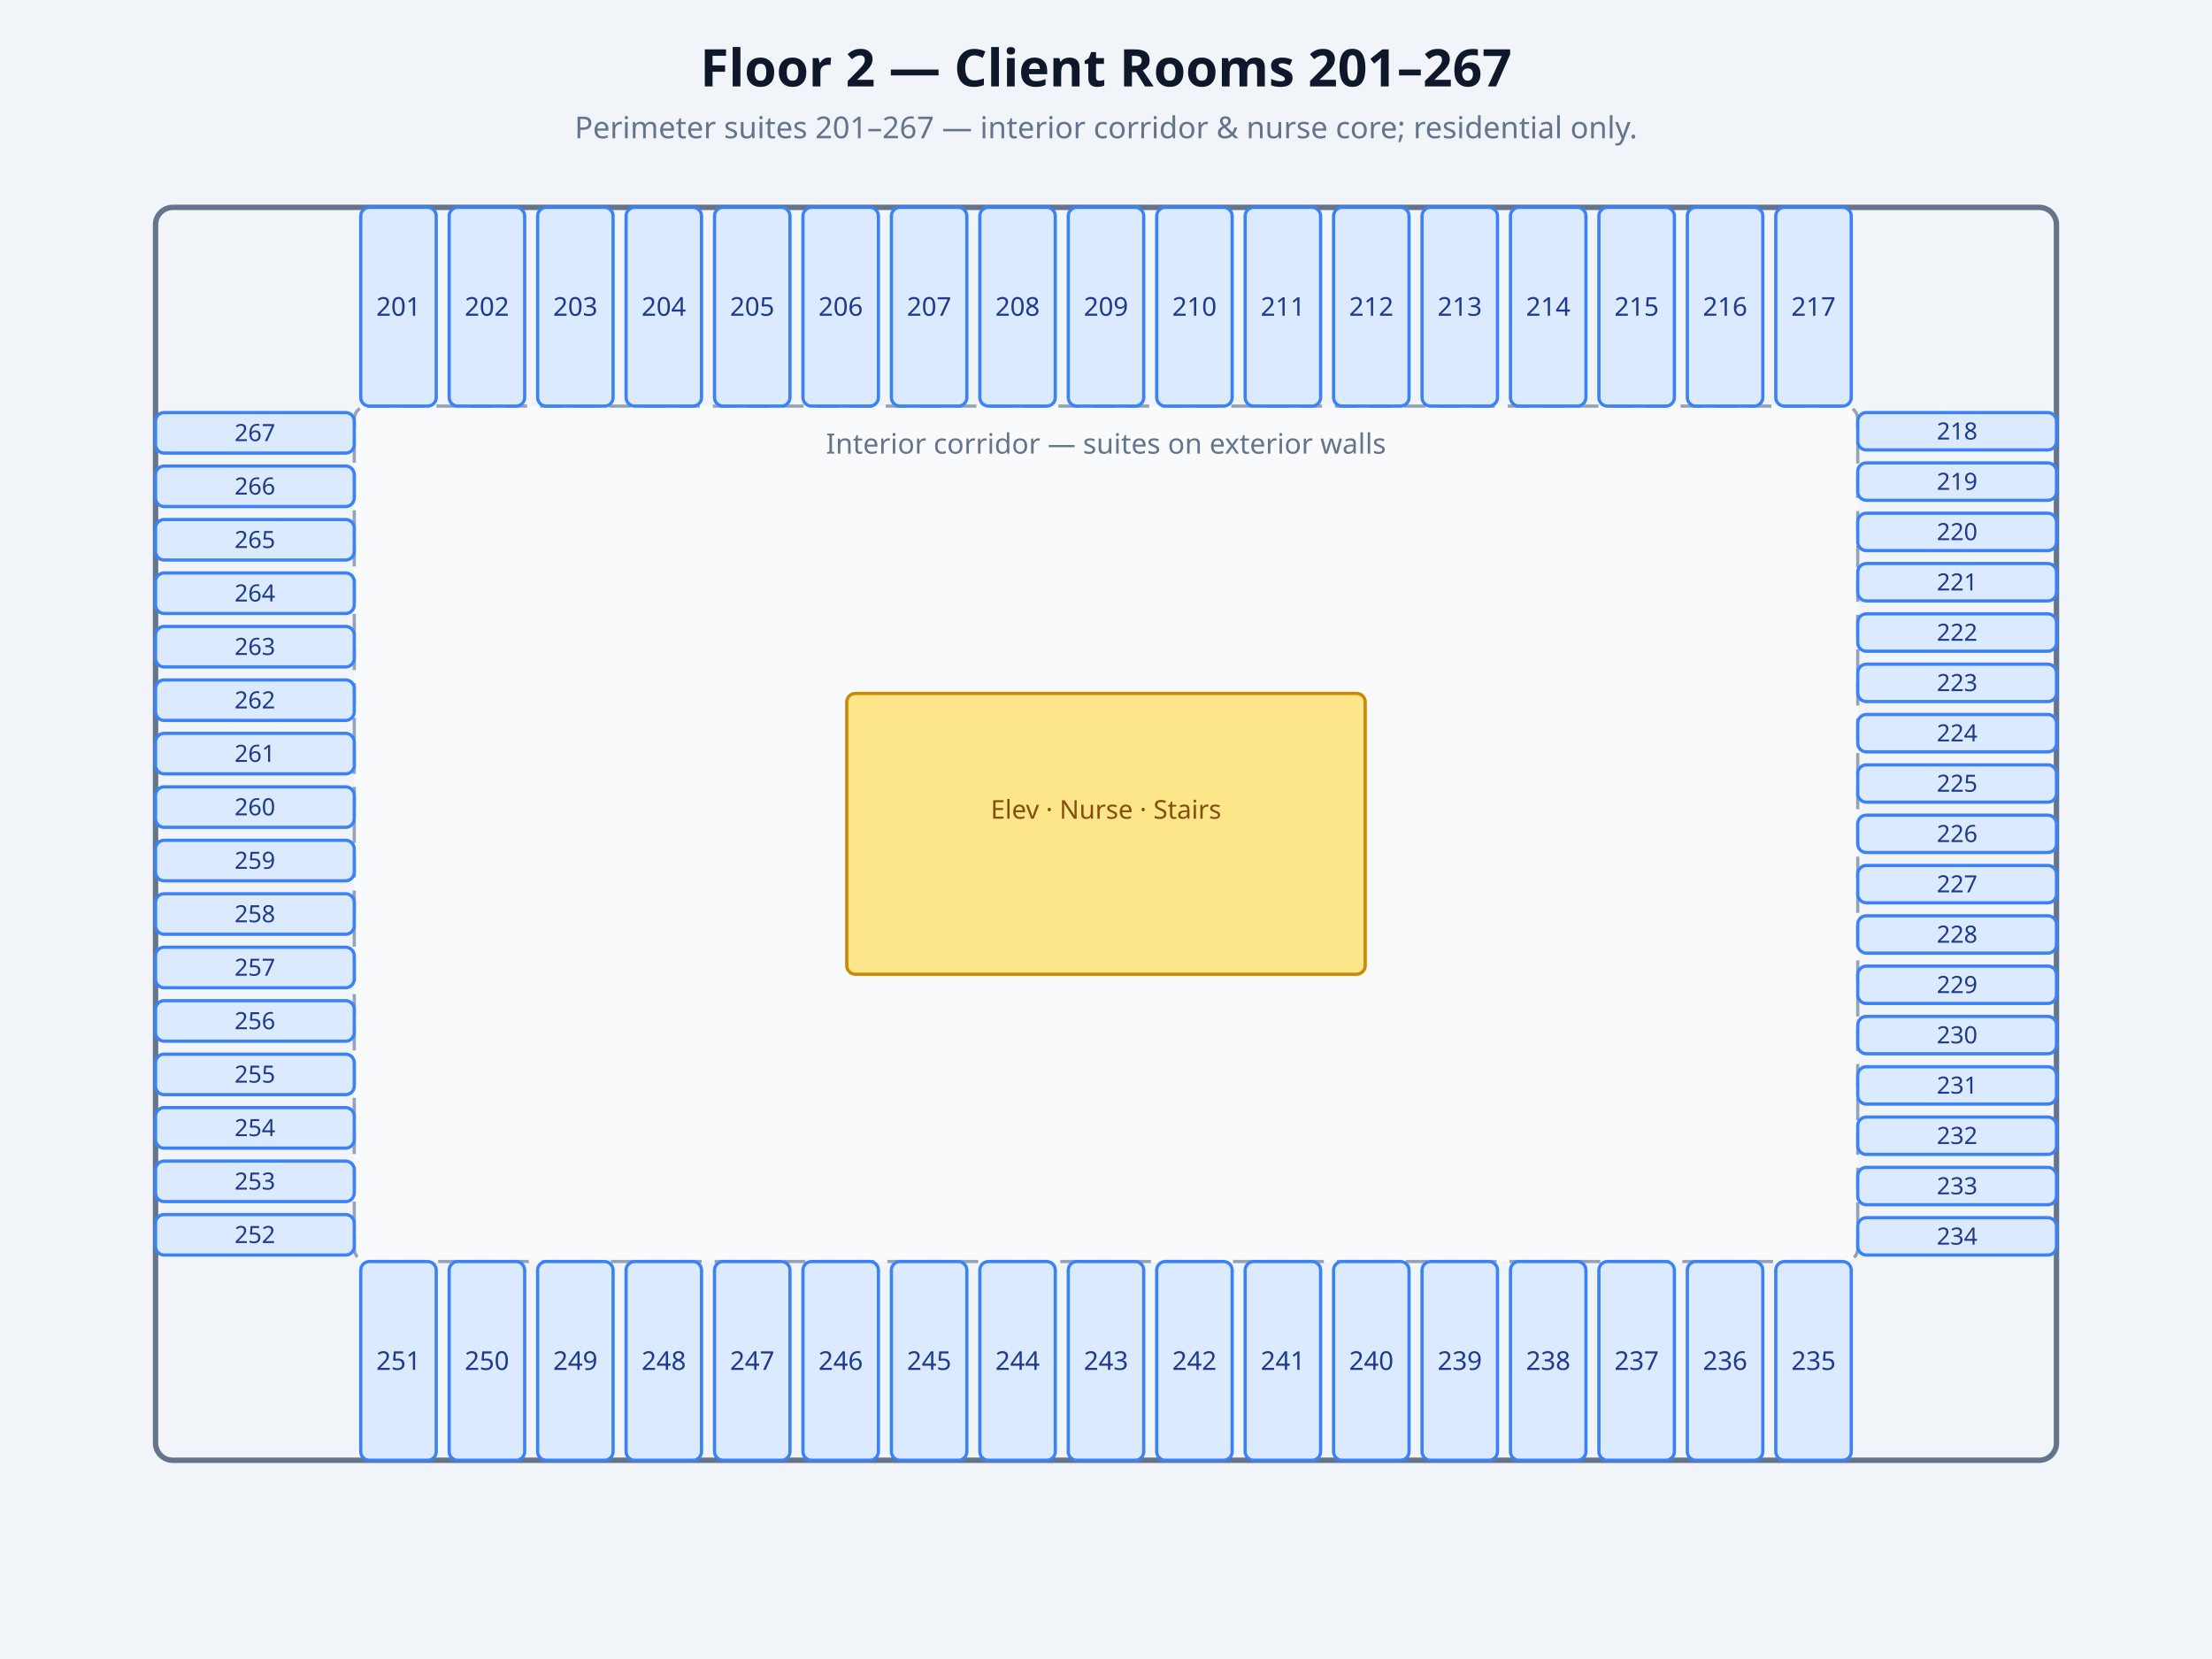
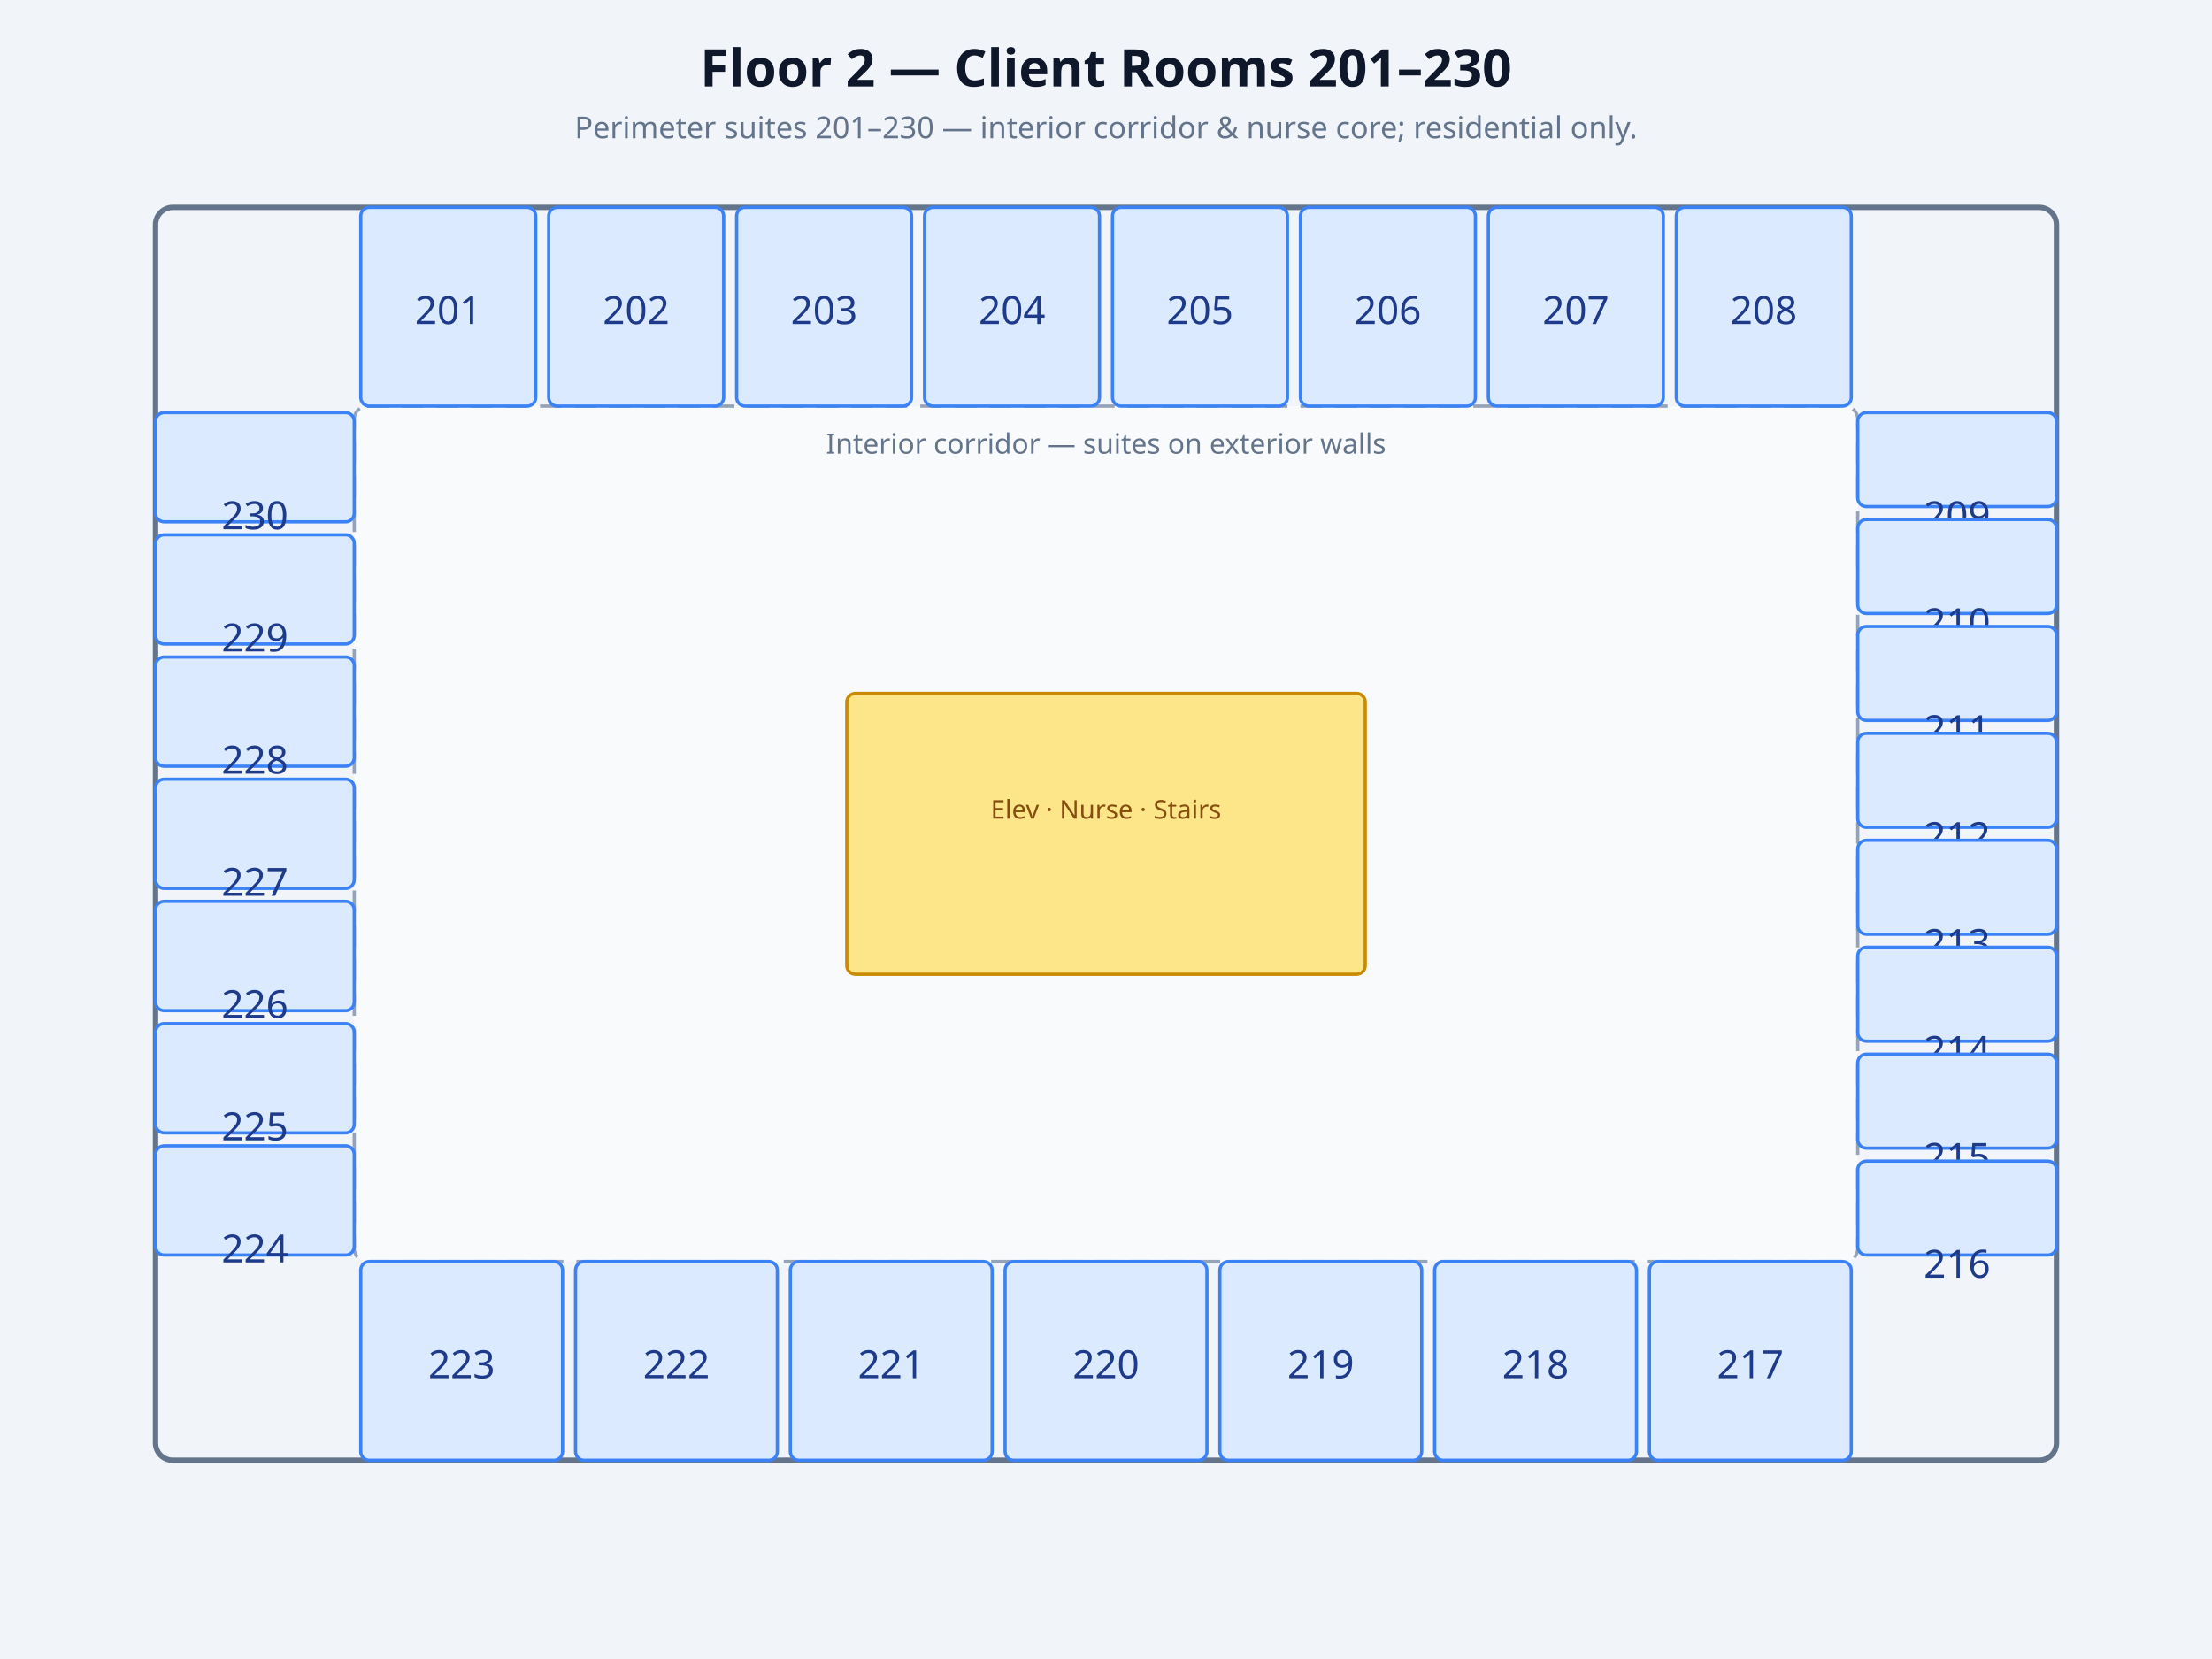
<svg xmlns="http://www.w3.org/2000/svg" viewBox="0 0 1024 768" width="1024" height="768">
  <rect width="1024" height="768" fill="#f1f5f9" />
-   <text x="512" y="40" text-anchor="middle" font-family="Segoe UI,sans-serif" font-size="24" font-weight="600" fill="#0f172a">Floor 2 — Client Rooms 201–267</text>
-   <text x="512" y="64" text-anchor="middle" font-family="Segoe UI,sans-serif" font-size="14" fill="#64748b">Perimeter suites 201–267 — interior corridor &amp; nurse core; residential only.</text>
+   <text x="512" y="40" text-anchor="middle" font-family="Segoe UI,sans-serif" font-size="24" font-weight="600" fill="#0f172a">Floor 2 — Client Rooms 201–230</text>
+   <text x="512" y="64" text-anchor="middle" font-family="Segoe UI,sans-serif" font-size="14" fill="#64748b">Perimeter suites 201–230 — interior corridor &amp; nurse core; residential only.</text>
  <rect x="72" y="96" width="880" height="580" rx="8" fill="none" stroke="#64748b" stroke-width="2.5" />
  <rect x="164" y="188" width="696" height="396" rx="6" fill="#f8fafc" stroke="#94a3b8" stroke-width="1.5" stroke-dasharray="10 6" />
  <text x="512" y="210" text-anchor="middle" font-family="Segoe UI,sans-serif" font-size="13" fill="#64748b">Interior corridor — suites on exterior walls</text>
  <rect x="392" y="321" width="240" height="130" rx="4" fill="#fde68a" stroke="#ca8a04" stroke-width="1.5" />
  <text x="512" y="379" text-anchor="middle" font-family="Segoe UI,sans-serif" font-size="12" fill="#854d0e">Elev · Nurse · Stairs</text>
-   <rect id="room_201" x="167" y="96" width="34.941" height="92" rx="4" fill="#dbeafe" stroke="#3b82f6" stroke-width="1.5" />
-   <text x="184.471" y="142" text-anchor="middle" dominant-baseline="middle" font-family="Segoe UI,sans-serif" font-size="12" fill="#1e3a8a">201</text>
-   <rect id="room_202" x="207.941" y="96" width="34.941" height="92" rx="4" fill="#dbeafe" stroke="#3b82f6" stroke-width="1.5" />
-   <text x="225.412" y="142" text-anchor="middle" dominant-baseline="middle" font-family="Segoe UI,sans-serif" font-size="12" fill="#1e3a8a">202</text>
-   <rect id="room_203" x="248.882" y="96" width="34.941" height="92" rx="4" fill="#dbeafe" stroke="#3b82f6" stroke-width="1.5" />
-   <text x="266.353" y="142" text-anchor="middle" dominant-baseline="middle" font-family="Segoe UI,sans-serif" font-size="12" fill="#1e3a8a">203</text>
-   <rect id="room_204" x="289.824" y="96" width="34.941" height="92" rx="4" fill="#dbeafe" stroke="#3b82f6" stroke-width="1.5" />
-   <text x="307.294" y="142" text-anchor="middle" dominant-baseline="middle" font-family="Segoe UI,sans-serif" font-size="12" fill="#1e3a8a">204</text>
-   <rect id="room_205" x="330.765" y="96" width="34.941" height="92" rx="4" fill="#dbeafe" stroke="#3b82f6" stroke-width="1.5" />
-   <text x="348.235" y="142" text-anchor="middle" dominant-baseline="middle" font-family="Segoe UI,sans-serif" font-size="12" fill="#1e3a8a">205</text>
-   <rect id="room_206" x="371.706" y="96" width="34.941" height="92" rx="4" fill="#dbeafe" stroke="#3b82f6" stroke-width="1.5" />
-   <text x="389.176" y="142" text-anchor="middle" dominant-baseline="middle" font-family="Segoe UI,sans-serif" font-size="12" fill="#1e3a8a">206</text>
-   <rect id="room_207" x="412.647" y="96" width="34.941" height="92" rx="4" fill="#dbeafe" stroke="#3b82f6" stroke-width="1.5" />
-   <text x="430.118" y="142" text-anchor="middle" dominant-baseline="middle" font-family="Segoe UI,sans-serif" font-size="12" fill="#1e3a8a">207</text>
-   <rect id="room_208" x="453.588" y="96" width="34.941" height="92" rx="4" fill="#dbeafe" stroke="#3b82f6" stroke-width="1.5" />
-   <text x="471.059" y="142" text-anchor="middle" dominant-baseline="middle" font-family="Segoe UI,sans-serif" font-size="12" fill="#1e3a8a">208</text>
-   <rect id="room_209" x="494.529" y="96" width="34.941" height="92" rx="4" fill="#dbeafe" stroke="#3b82f6" stroke-width="1.5" />
-   <text x="512" y="142" text-anchor="middle" dominant-baseline="middle" font-family="Segoe UI,sans-serif" font-size="12" fill="#1e3a8a">209</text>
-   <rect id="room_210" x="535.471" y="96" width="34.941" height="92" rx="4" fill="#dbeafe" stroke="#3b82f6" stroke-width="1.5" />
-   <text x="552.941" y="142" text-anchor="middle" dominant-baseline="middle" font-family="Segoe UI,sans-serif" font-size="12" fill="#1e3a8a">210</text>
-   <rect id="room_211" x="576.412" y="96" width="34.941" height="92" rx="4" fill="#dbeafe" stroke="#3b82f6" stroke-width="1.5" />
-   <text x="593.882" y="142" text-anchor="middle" dominant-baseline="middle" font-family="Segoe UI,sans-serif" font-size="12" fill="#1e3a8a">211</text>
-   <rect id="room_212" x="617.353" y="96" width="34.941" height="92" rx="4" fill="#dbeafe" stroke="#3b82f6" stroke-width="1.5" />
-   <text x="634.824" y="142" text-anchor="middle" dominant-baseline="middle" font-family="Segoe UI,sans-serif" font-size="12" fill="#1e3a8a">212</text>
-   <rect id="room_213" x="658.294" y="96" width="34.941" height="92" rx="4" fill="#dbeafe" stroke="#3b82f6" stroke-width="1.5" />
-   <text x="675.765" y="142" text-anchor="middle" dominant-baseline="middle" font-family="Segoe UI,sans-serif" font-size="12" fill="#1e3a8a">213</text>
-   <rect id="room_214" x="699.235" y="96" width="34.941" height="92" rx="4" fill="#dbeafe" stroke="#3b82f6" stroke-width="1.5" />
-   <text x="716.706" y="142" text-anchor="middle" dominant-baseline="middle" font-family="Segoe UI,sans-serif" font-size="12" fill="#1e3a8a">214</text>
-   <rect id="room_215" x="740.176" y="96" width="34.941" height="92" rx="4" fill="#dbeafe" stroke="#3b82f6" stroke-width="1.5" />
-   <text x="757.647" y="142" text-anchor="middle" dominant-baseline="middle" font-family="Segoe UI,sans-serif" font-size="12" fill="#1e3a8a">215</text>
-   <rect id="room_216" x="781.118" y="96" width="34.941" height="92" rx="4" fill="#dbeafe" stroke="#3b82f6" stroke-width="1.5" />
-   <text x="798.588" y="142" text-anchor="middle" dominant-baseline="middle" font-family="Segoe UI,sans-serif" font-size="12" fill="#1e3a8a">216</text>
-   <rect id="room_217" x="822.059" y="96" width="34.941" height="92" rx="4" fill="#dbeafe" stroke="#3b82f6" stroke-width="1.5" />
-   <text x="839.529" y="142" text-anchor="middle" dominant-baseline="middle" font-family="Segoe UI,sans-serif" font-size="12" fill="#1e3a8a">217</text>
-   <rect id="room_218" x="860" y="191" width="92" height="17.294" rx="4" fill="#dbeafe" stroke="#3b82f6" stroke-width="1.5" />
-   <text x="906" y="199.647" text-anchor="middle" dominant-baseline="middle" font-family="Segoe UI,sans-serif" font-size="11" fill="#1e3a8a">218</text>
-   <rect id="room_219" x="860" y="214.294" width="92" height="17.294" rx="4" fill="#dbeafe" stroke="#3b82f6" stroke-width="1.5" />
-   <text x="906" y="222.941" text-anchor="middle" dominant-baseline="middle" font-family="Segoe UI,sans-serif" font-size="11" fill="#1e3a8a">219</text>
-   <rect id="room_220" x="860" y="237.588" width="92" height="17.294" rx="4" fill="#dbeafe" stroke="#3b82f6" stroke-width="1.5" />
-   <text x="906" y="246.235" text-anchor="middle" dominant-baseline="middle" font-family="Segoe UI,sans-serif" font-size="11" fill="#1e3a8a">220</text>
-   <rect id="room_221" x="860" y="260.882" width="92" height="17.294" rx="4" fill="#dbeafe" stroke="#3b82f6" stroke-width="1.5" />
-   <text x="906" y="269.529" text-anchor="middle" dominant-baseline="middle" font-family="Segoe UI,sans-serif" font-size="11" fill="#1e3a8a">221</text>
-   <rect id="room_222" x="860" y="284.176" width="92" height="17.294" rx="4" fill="#dbeafe" stroke="#3b82f6" stroke-width="1.5" />
-   <text x="906" y="292.824" text-anchor="middle" dominant-baseline="middle" font-family="Segoe UI,sans-serif" font-size="11" fill="#1e3a8a">222</text>
-   <rect id="room_223" x="860" y="307.471" width="92" height="17.294" rx="4" fill="#dbeafe" stroke="#3b82f6" stroke-width="1.5" />
-   <text x="906" y="316.118" text-anchor="middle" dominant-baseline="middle" font-family="Segoe UI,sans-serif" font-size="11" fill="#1e3a8a">223</text>
-   <rect id="room_224" x="860" y="330.765" width="92" height="17.294" rx="4" fill="#dbeafe" stroke="#3b82f6" stroke-width="1.5" />
-   <text x="906" y="339.412" text-anchor="middle" dominant-baseline="middle" font-family="Segoe UI,sans-serif" font-size="11" fill="#1e3a8a">224</text>
-   <rect id="room_225" x="860" y="354.059" width="92" height="17.294" rx="4" fill="#dbeafe" stroke="#3b82f6" stroke-width="1.5" />
-   <text x="906" y="362.706" text-anchor="middle" dominant-baseline="middle" font-family="Segoe UI,sans-serif" font-size="11" fill="#1e3a8a">225</text>
-   <rect id="room_226" x="860" y="377.353" width="92" height="17.294" rx="4" fill="#dbeafe" stroke="#3b82f6" stroke-width="1.5" />
-   <text x="906" y="386" text-anchor="middle" dominant-baseline="middle" font-family="Segoe UI,sans-serif" font-size="11" fill="#1e3a8a">226</text>
-   <rect id="room_227" x="860" y="400.647" width="92" height="17.294" rx="4" fill="#dbeafe" stroke="#3b82f6" stroke-width="1.5" />
-   <text x="906" y="409.294" text-anchor="middle" dominant-baseline="middle" font-family="Segoe UI,sans-serif" font-size="11" fill="#1e3a8a">227</text>
-   <rect id="room_228" x="860" y="423.941" width="92" height="17.294" rx="4" fill="#dbeafe" stroke="#3b82f6" stroke-width="1.5" />
-   <text x="906" y="432.588" text-anchor="middle" dominant-baseline="middle" font-family="Segoe UI,sans-serif" font-size="11" fill="#1e3a8a">228</text>
-   <rect id="room_229" x="860" y="447.235" width="92" height="17.294" rx="4" fill="#dbeafe" stroke="#3b82f6" stroke-width="1.5" />
-   <text x="906" y="455.882" text-anchor="middle" dominant-baseline="middle" font-family="Segoe UI,sans-serif" font-size="11" fill="#1e3a8a">229</text>
-   <rect id="room_230" x="860" y="470.529" width="92" height="17.294" rx="4" fill="#dbeafe" stroke="#3b82f6" stroke-width="1.5" />
-   <text x="906" y="479.176" text-anchor="middle" dominant-baseline="middle" font-family="Segoe UI,sans-serif" font-size="11" fill="#1e3a8a">230</text>
-   <rect id="room_231" x="860" y="493.824" width="92" height="17.294" rx="4" fill="#dbeafe" stroke="#3b82f6" stroke-width="1.5" />
-   <text x="906" y="502.471" text-anchor="middle" dominant-baseline="middle" font-family="Segoe UI,sans-serif" font-size="11" fill="#1e3a8a">231</text>
-   <rect id="room_232" x="860" y="517.118" width="92" height="17.294" rx="4" fill="#dbeafe" stroke="#3b82f6" stroke-width="1.5" />
-   <text x="906" y="525.765" text-anchor="middle" dominant-baseline="middle" font-family="Segoe UI,sans-serif" font-size="11" fill="#1e3a8a">232</text>
-   <rect id="room_233" x="860" y="540.412" width="92" height="17.294" rx="4" fill="#dbeafe" stroke="#3b82f6" stroke-width="1.5" />
-   <text x="906" y="549.059" text-anchor="middle" dominant-baseline="middle" font-family="Segoe UI,sans-serif" font-size="11" fill="#1e3a8a">233</text>
-   <rect id="room_234" x="860" y="563.706" width="92" height="17.294" rx="4" fill="#dbeafe" stroke="#3b82f6" stroke-width="1.5" />
-   <text x="906" y="572.353" text-anchor="middle" dominant-baseline="middle" font-family="Segoe UI,sans-serif" font-size="11" fill="#1e3a8a">234</text>
-   <rect id="room_235" x="822.059" y="584" width="34.941" height="92" rx="4" fill="#dbeafe" stroke="#3b82f6" stroke-width="1.5" />
-   <text x="839.529" y="630" text-anchor="middle" dominant-baseline="middle" font-family="Segoe UI,sans-serif" font-size="12" fill="#1e3a8a">235</text>
-   <rect id="room_236" x="781.118" y="584" width="34.941" height="92" rx="4" fill="#dbeafe" stroke="#3b82f6" stroke-width="1.5" />
-   <text x="798.588" y="630" text-anchor="middle" dominant-baseline="middle" font-family="Segoe UI,sans-serif" font-size="12" fill="#1e3a8a">236</text>
-   <rect id="room_237" x="740.176" y="584" width="34.941" height="92" rx="4" fill="#dbeafe" stroke="#3b82f6" stroke-width="1.5" />
-   <text x="757.647" y="630" text-anchor="middle" dominant-baseline="middle" font-family="Segoe UI,sans-serif" font-size="12" fill="#1e3a8a">237</text>
-   <rect id="room_238" x="699.235" y="584" width="34.941" height="92" rx="4" fill="#dbeafe" stroke="#3b82f6" stroke-width="1.5" />
-   <text x="716.706" y="630" text-anchor="middle" dominant-baseline="middle" font-family="Segoe UI,sans-serif" font-size="12" fill="#1e3a8a">238</text>
-   <rect id="room_239" x="658.294" y="584" width="34.941" height="92" rx="4" fill="#dbeafe" stroke="#3b82f6" stroke-width="1.5" />
-   <text x="675.765" y="630" text-anchor="middle" dominant-baseline="middle" font-family="Segoe UI,sans-serif" font-size="12" fill="#1e3a8a">239</text>
-   <rect id="room_240" x="617.353" y="584" width="34.941" height="92" rx="4" fill="#dbeafe" stroke="#3b82f6" stroke-width="1.5" />
-   <text x="634.824" y="630" text-anchor="middle" dominant-baseline="middle" font-family="Segoe UI,sans-serif" font-size="12" fill="#1e3a8a">240</text>
-   <rect id="room_241" x="576.412" y="584" width="34.941" height="92" rx="4" fill="#dbeafe" stroke="#3b82f6" stroke-width="1.5" />
-   <text x="593.882" y="630" text-anchor="middle" dominant-baseline="middle" font-family="Segoe UI,sans-serif" font-size="12" fill="#1e3a8a">241</text>
-   <rect id="room_242" x="535.471" y="584" width="34.941" height="92" rx="4" fill="#dbeafe" stroke="#3b82f6" stroke-width="1.5" />
-   <text x="552.941" y="630" text-anchor="middle" dominant-baseline="middle" font-family="Segoe UI,sans-serif" font-size="12" fill="#1e3a8a">242</text>
-   <rect id="room_243" x="494.529" y="584" width="34.941" height="92" rx="4" fill="#dbeafe" stroke="#3b82f6" stroke-width="1.5" />
-   <text x="512" y="630" text-anchor="middle" dominant-baseline="middle" font-family="Segoe UI,sans-serif" font-size="12" fill="#1e3a8a">243</text>
-   <rect id="room_244" x="453.588" y="584" width="34.941" height="92" rx="4" fill="#dbeafe" stroke="#3b82f6" stroke-width="1.5" />
-   <text x="471.059" y="630" text-anchor="middle" dominant-baseline="middle" font-family="Segoe UI,sans-serif" font-size="12" fill="#1e3a8a">244</text>
-   <rect id="room_245" x="412.647" y="584" width="34.941" height="92" rx="4" fill="#dbeafe" stroke="#3b82f6" stroke-width="1.5" />
-   <text x="430.118" y="630" text-anchor="middle" dominant-baseline="middle" font-family="Segoe UI,sans-serif" font-size="12" fill="#1e3a8a">245</text>
-   <rect id="room_246" x="371.706" y="584" width="34.941" height="92" rx="4" fill="#dbeafe" stroke="#3b82f6" stroke-width="1.5" />
-   <text x="389.176" y="630" text-anchor="middle" dominant-baseline="middle" font-family="Segoe UI,sans-serif" font-size="12" fill="#1e3a8a">246</text>
-   <rect id="room_247" x="330.765" y="584" width="34.941" height="92" rx="4" fill="#dbeafe" stroke="#3b82f6" stroke-width="1.5" />
-   <text x="348.235" y="630" text-anchor="middle" dominant-baseline="middle" font-family="Segoe UI,sans-serif" font-size="12" fill="#1e3a8a">247</text>
-   <rect id="room_248" x="289.824" y="584" width="34.941" height="92" rx="4" fill="#dbeafe" stroke="#3b82f6" stroke-width="1.5" />
-   <text x="307.294" y="630" text-anchor="middle" dominant-baseline="middle" font-family="Segoe UI,sans-serif" font-size="12" fill="#1e3a8a">248</text>
-   <rect id="room_249" x="248.882" y="584" width="34.941" height="92" rx="4" fill="#dbeafe" stroke="#3b82f6" stroke-width="1.5" />
-   <text x="266.353" y="630" text-anchor="middle" dominant-baseline="middle" font-family="Segoe UI,sans-serif" font-size="12" fill="#1e3a8a">249</text>
-   <rect id="room_250" x="207.941" y="584" width="34.941" height="92" rx="4" fill="#dbeafe" stroke="#3b82f6" stroke-width="1.5" />
-   <text x="225.412" y="630" text-anchor="middle" dominant-baseline="middle" font-family="Segoe UI,sans-serif" font-size="12" fill="#1e3a8a">250</text>
-   <rect id="room_251" x="167" y="584" width="34.941" height="92" rx="4" fill="#dbeafe" stroke="#3b82f6" stroke-width="1.5" />
-   <text x="184.471" y="630" text-anchor="middle" dominant-baseline="middle" font-family="Segoe UI,sans-serif" font-size="12" fill="#1e3a8a">251</text>
-   <rect id="room_252" x="72" y="562.25" width="92" height="18.75" rx="4" fill="#dbeafe" stroke="#3b82f6" stroke-width="1.5" />
-   <text x="118" y="571.625" text-anchor="middle" dominant-baseline="middle" font-family="Segoe UI,sans-serif" font-size="11" fill="#1e3a8a">252</text>
-   <rect id="room_253" x="72" y="537.5" width="92" height="18.75" rx="4" fill="#dbeafe" stroke="#3b82f6" stroke-width="1.5" />
-   <text x="118" y="546.875" text-anchor="middle" dominant-baseline="middle" font-family="Segoe UI,sans-serif" font-size="11" fill="#1e3a8a">253</text>
-   <rect id="room_254" x="72" y="512.75" width="92" height="18.75" rx="4" fill="#dbeafe" stroke="#3b82f6" stroke-width="1.5" />
-   <text x="118" y="522.125" text-anchor="middle" dominant-baseline="middle" font-family="Segoe UI,sans-serif" font-size="11" fill="#1e3a8a">254</text>
-   <rect id="room_255" x="72" y="488" width="92" height="18.75" rx="4" fill="#dbeafe" stroke="#3b82f6" stroke-width="1.5" />
-   <text x="118" y="497.375" text-anchor="middle" dominant-baseline="middle" font-family="Segoe UI,sans-serif" font-size="11" fill="#1e3a8a">255</text>
-   <rect id="room_256" x="72" y="463.25" width="92" height="18.75" rx="4" fill="#dbeafe" stroke="#3b82f6" stroke-width="1.5" />
-   <text x="118" y="472.625" text-anchor="middle" dominant-baseline="middle" font-family="Segoe UI,sans-serif" font-size="11" fill="#1e3a8a">256</text>
-   <rect id="room_257" x="72" y="438.5" width="92" height="18.75" rx="4" fill="#dbeafe" stroke="#3b82f6" stroke-width="1.5" />
-   <text x="118" y="447.875" text-anchor="middle" dominant-baseline="middle" font-family="Segoe UI,sans-serif" font-size="11" fill="#1e3a8a">257</text>
-   <rect id="room_258" x="72" y="413.75" width="92" height="18.75" rx="4" fill="#dbeafe" stroke="#3b82f6" stroke-width="1.5" />
-   <text x="118" y="423.125" text-anchor="middle" dominant-baseline="middle" font-family="Segoe UI,sans-serif" font-size="11" fill="#1e3a8a">258</text>
-   <rect id="room_259" x="72" y="389" width="92" height="18.75" rx="4" fill="#dbeafe" stroke="#3b82f6" stroke-width="1.5" />
-   <text x="118" y="398.375" text-anchor="middle" dominant-baseline="middle" font-family="Segoe UI,sans-serif" font-size="11" fill="#1e3a8a">259</text>
-   <rect id="room_260" x="72" y="364.25" width="92" height="18.75" rx="4" fill="#dbeafe" stroke="#3b82f6" stroke-width="1.5" />
-   <text x="118" y="373.625" text-anchor="middle" dominant-baseline="middle" font-family="Segoe UI,sans-serif" font-size="11" fill="#1e3a8a">260</text>
-   <rect id="room_261" x="72" y="339.5" width="92" height="18.75" rx="4" fill="#dbeafe" stroke="#3b82f6" stroke-width="1.5" />
-   <text x="118" y="348.875" text-anchor="middle" dominant-baseline="middle" font-family="Segoe UI,sans-serif" font-size="11" fill="#1e3a8a">261</text>
-   <rect id="room_262" x="72" y="314.75" width="92" height="18.75" rx="4" fill="#dbeafe" stroke="#3b82f6" stroke-width="1.5" />
-   <text x="118" y="324.125" text-anchor="middle" dominant-baseline="middle" font-family="Segoe UI,sans-serif" font-size="11" fill="#1e3a8a">262</text>
-   <rect id="room_263" x="72" y="290" width="92" height="18.75" rx="4" fill="#dbeafe" stroke="#3b82f6" stroke-width="1.5" />
-   <text x="118" y="299.375" text-anchor="middle" dominant-baseline="middle" font-family="Segoe UI,sans-serif" font-size="11" fill="#1e3a8a">263</text>
-   <rect id="room_264" x="72" y="265.25" width="92" height="18.75" rx="4" fill="#dbeafe" stroke="#3b82f6" stroke-width="1.5" />
-   <text x="118" y="274.625" text-anchor="middle" dominant-baseline="middle" font-family="Segoe UI,sans-serif" font-size="11" fill="#1e3a8a">264</text>
-   <rect id="room_265" x="72" y="240.5" width="92" height="18.75" rx="4" fill="#dbeafe" stroke="#3b82f6" stroke-width="1.5" />
-   <text x="118" y="249.875" text-anchor="middle" dominant-baseline="middle" font-family="Segoe UI,sans-serif" font-size="11" fill="#1e3a8a">265</text>
-   <rect id="room_266" x="72" y="215.75" width="92" height="18.75" rx="4" fill="#dbeafe" stroke="#3b82f6" stroke-width="1.5" />
-   <text x="118" y="225.125" text-anchor="middle" dominant-baseline="middle" font-family="Segoe UI,sans-serif" font-size="11" fill="#1e3a8a">266</text>
-   <rect id="room_267" x="72" y="191" width="92" height="18.75" rx="4" fill="#dbeafe" stroke="#3b82f6" stroke-width="1.5" />
-   <text x="118" y="200.375" text-anchor="middle" dominant-baseline="middle" font-family="Segoe UI,sans-serif" font-size="11" fill="#1e3a8a">267</text>
+   <rect id="room_201" x="167" y="96" width="81" height="92" rx="4" fill="#dbeafe" stroke="#3b82f6" stroke-width="1.5" />
+   <text x="207.5" y="150" text-anchor="middle" font-family="Segoe UI,sans-serif" font-size="18" fill="#1e3a8a">201</text>
+   <rect id="room_202" x="254" y="96" width="81" height="92" rx="4" fill="#dbeafe" stroke="#3b82f6" stroke-width="1.5" />
+   <text x="294.5" y="150" text-anchor="middle" font-family="Segoe UI,sans-serif" font-size="18" fill="#1e3a8a">202</text>
+   <rect id="room_203" x="341" y="96" width="81" height="92" rx="4" fill="#dbeafe" stroke="#3b82f6" stroke-width="1.5" />
+   <text x="381.5" y="150" text-anchor="middle" font-family="Segoe UI,sans-serif" font-size="18" fill="#1e3a8a">203</text>
+   <rect id="room_204" x="428" y="96" width="81" height="92" rx="4" fill="#dbeafe" stroke="#3b82f6" stroke-width="1.5" />
+   <text x="468.5" y="150" text-anchor="middle" font-family="Segoe UI,sans-serif" font-size="18" fill="#1e3a8a">204</text>
+   <rect id="room_205" x="515" y="96" width="81" height="92" rx="4" fill="#dbeafe" stroke="#3b82f6" stroke-width="1.5" />
+   <text x="555.5" y="150" text-anchor="middle" font-family="Segoe UI,sans-serif" font-size="18" fill="#1e3a8a">205</text>
+   <rect id="room_206" x="602" y="96" width="81" height="92" rx="4" fill="#dbeafe" stroke="#3b82f6" stroke-width="1.5" />
+   <text x="642.5" y="150" text-anchor="middle" font-family="Segoe UI,sans-serif" font-size="18" fill="#1e3a8a">206</text>
+   <rect id="room_207" x="689" y="96" width="81" height="92" rx="4" fill="#dbeafe" stroke="#3b82f6" stroke-width="1.5" />
+   <text x="729.5" y="150" text-anchor="middle" font-family="Segoe UI,sans-serif" font-size="18" fill="#1e3a8a">207</text>
+   <rect id="room_208" x="776" y="96" width="81" height="92" rx="4" fill="#dbeafe" stroke="#3b82f6" stroke-width="1.5" />
+   <text x="816.5" y="150" text-anchor="middle" font-family="Segoe UI,sans-serif" font-size="18" fill="#1e3a8a">208</text>
+   <rect id="room_209" x="860" y="191" width="92" height="43.5" rx="4" fill="#dbeafe" stroke="#3b82f6" stroke-width="1.5" />
+   <text x="906" y="245" text-anchor="middle" font-family="Segoe UI,sans-serif" font-size="18" fill="#1e3a8a">209</text>
+   <rect id="room_210" x="860" y="240.5" width="92" height="43.5" rx="4" fill="#dbeafe" stroke="#3b82f6" stroke-width="1.5" />
+   <text x="906" y="294.5" text-anchor="middle" font-family="Segoe UI,sans-serif" font-size="18" fill="#1e3a8a">210</text>
+   <rect id="room_211" x="860" y="290" width="92" height="43.5" rx="4" fill="#dbeafe" stroke="#3b82f6" stroke-width="1.5" />
+   <text x="906" y="344" text-anchor="middle" font-family="Segoe UI,sans-serif" font-size="18" fill="#1e3a8a">211</text>
+   <rect id="room_212" x="860" y="339.5" width="92" height="43.5" rx="4" fill="#dbeafe" stroke="#3b82f6" stroke-width="1.5" />
+   <text x="906" y="393.5" text-anchor="middle" font-family="Segoe UI,sans-serif" font-size="18" fill="#1e3a8a">212</text>
+   <rect id="room_213" x="860" y="389" width="92" height="43.5" rx="4" fill="#dbeafe" stroke="#3b82f6" stroke-width="1.5" />
+   <text x="906" y="443" text-anchor="middle" font-family="Segoe UI,sans-serif" font-size="18" fill="#1e3a8a">213</text>
+   <rect id="room_214" x="860" y="438.5" width="92" height="43.5" rx="4" fill="#dbeafe" stroke="#3b82f6" stroke-width="1.5" />
+   <text x="906" y="492.5" text-anchor="middle" font-family="Segoe UI,sans-serif" font-size="18" fill="#1e3a8a">214</text>
+   <rect id="room_215" x="860" y="488" width="92" height="43.5" rx="4" fill="#dbeafe" stroke="#3b82f6" stroke-width="1.5" />
+   <text x="906" y="542" text-anchor="middle" font-family="Segoe UI,sans-serif" font-size="18" fill="#1e3a8a">215</text>
+   <rect id="room_216" x="860" y="537.5" width="92" height="43.5" rx="4" fill="#dbeafe" stroke="#3b82f6" stroke-width="1.5" />
+   <text x="906" y="591.5" text-anchor="middle" font-family="Segoe UI,sans-serif" font-size="18" fill="#1e3a8a">216</text>
+   <rect id="room_217" x="763.571" y="584" width="93.429" height="92" rx="4" fill="#dbeafe" stroke="#3b82f6" stroke-width="1.5" />
+   <text x="810.286" y="638" text-anchor="middle" font-family="Segoe UI,sans-serif" font-size="18" fill="#1e3a8a">217</text>
+   <rect id="room_218" x="664.143" y="584" width="93.429" height="92" rx="4" fill="#dbeafe" stroke="#3b82f6" stroke-width="1.5" />
+   <text x="710.857" y="638" text-anchor="middle" font-family="Segoe UI,sans-serif" font-size="18" fill="#1e3a8a">218</text>
+   <rect id="room_219" x="564.714" y="584" width="93.429" height="92" rx="4" fill="#dbeafe" stroke="#3b82f6" stroke-width="1.5" />
+   <text x="611.429" y="638" text-anchor="middle" font-family="Segoe UI,sans-serif" font-size="18" fill="#1e3a8a">219</text>
+   <rect id="room_220" x="465.286" y="584" width="93.429" height="92" rx="4" fill="#dbeafe" stroke="#3b82f6" stroke-width="1.5" />
+   <text x="512" y="638" text-anchor="middle" font-family="Segoe UI,sans-serif" font-size="18" fill="#1e3a8a">220</text>
+   <rect id="room_221" x="365.857" y="584" width="93.429" height="92" rx="4" fill="#dbeafe" stroke="#3b82f6" stroke-width="1.5" />
+   <text x="412.571" y="638" text-anchor="middle" font-family="Segoe UI,sans-serif" font-size="18" fill="#1e3a8a">221</text>
+   <rect id="room_222" x="266.429" y="584" width="93.429" height="92" rx="4" fill="#dbeafe" stroke="#3b82f6" stroke-width="1.5" />
+   <text x="313.143" y="638" text-anchor="middle" font-family="Segoe UI,sans-serif" font-size="18" fill="#1e3a8a">222</text>
+   <rect id="room_223" x="167" y="584" width="93.429" height="92" rx="4" fill="#dbeafe" stroke="#3b82f6" stroke-width="1.5" />
+   <text x="213.714" y="638" text-anchor="middle" font-family="Segoe UI,sans-serif" font-size="18" fill="#1e3a8a">223</text>
+   <rect id="room_224" x="72" y="530.429" width="92" height="50.571" rx="4" fill="#dbeafe" stroke="#3b82f6" stroke-width="1.5" />
+   <text x="118" y="584.429" text-anchor="middle" font-family="Segoe UI,sans-serif" font-size="18" fill="#1e3a8a">224</text>
+   <rect id="room_225" x="72" y="473.857" width="92" height="50.571" rx="4" fill="#dbeafe" stroke="#3b82f6" stroke-width="1.5" />
+   <text x="118" y="527.857" text-anchor="middle" font-family="Segoe UI,sans-serif" font-size="18" fill="#1e3a8a">225</text>
+   <rect id="room_226" x="72" y="417.286" width="92" height="50.571" rx="4" fill="#dbeafe" stroke="#3b82f6" stroke-width="1.5" />
+   <text x="118" y="471.286" text-anchor="middle" font-family="Segoe UI,sans-serif" font-size="18" fill="#1e3a8a">226</text>
+   <rect id="room_227" x="72" y="360.714" width="92" height="50.571" rx="4" fill="#dbeafe" stroke="#3b82f6" stroke-width="1.5" />
+   <text x="118" y="414.714" text-anchor="middle" font-family="Segoe UI,sans-serif" font-size="18" fill="#1e3a8a">227</text>
+   <rect id="room_228" x="72" y="304.143" width="92" height="50.571" rx="4" fill="#dbeafe" stroke="#3b82f6" stroke-width="1.5" />
+   <text x="118" y="358.143" text-anchor="middle" font-family="Segoe UI,sans-serif" font-size="18" fill="#1e3a8a">228</text>
+   <rect id="room_229" x="72" y="247.571" width="92" height="50.571" rx="4" fill="#dbeafe" stroke="#3b82f6" stroke-width="1.5" />
+   <text x="118" y="301.571" text-anchor="middle" font-family="Segoe UI,sans-serif" font-size="18" fill="#1e3a8a">229</text>
+   <rect id="room_230" x="72" y="191" width="92" height="50.571" rx="4" fill="#dbeafe" stroke="#3b82f6" stroke-width="1.5" />
+   <text x="118" y="245" text-anchor="middle" font-family="Segoe UI,sans-serif" font-size="18" fill="#1e3a8a">230</text>
</svg>
